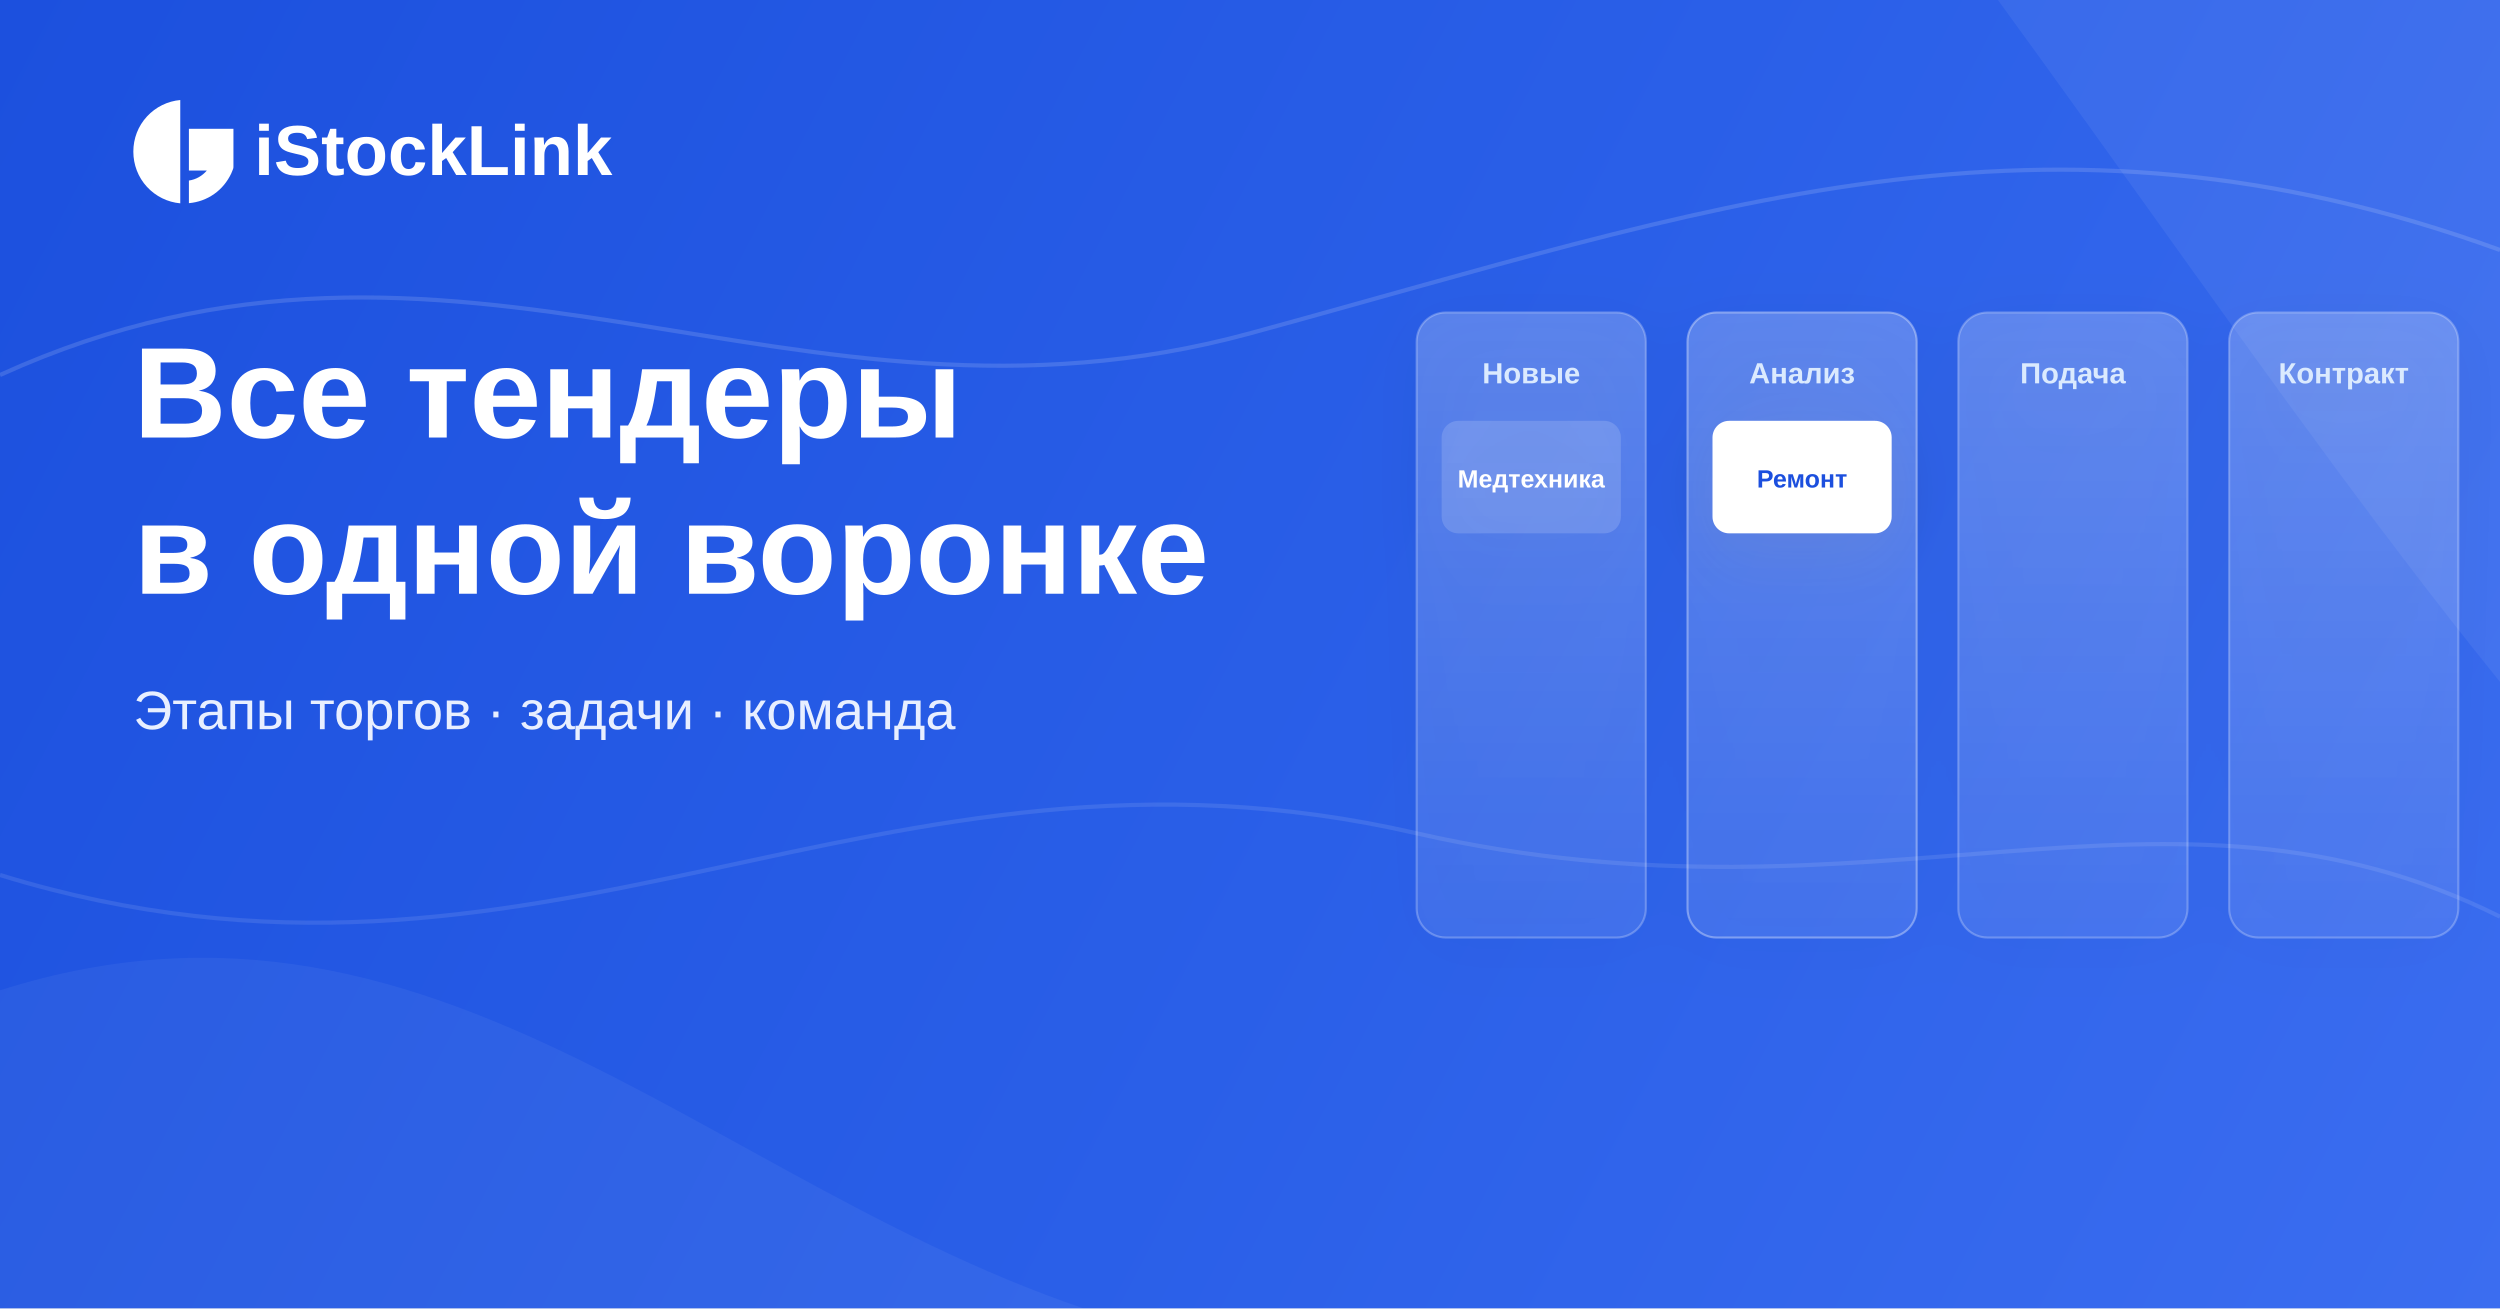
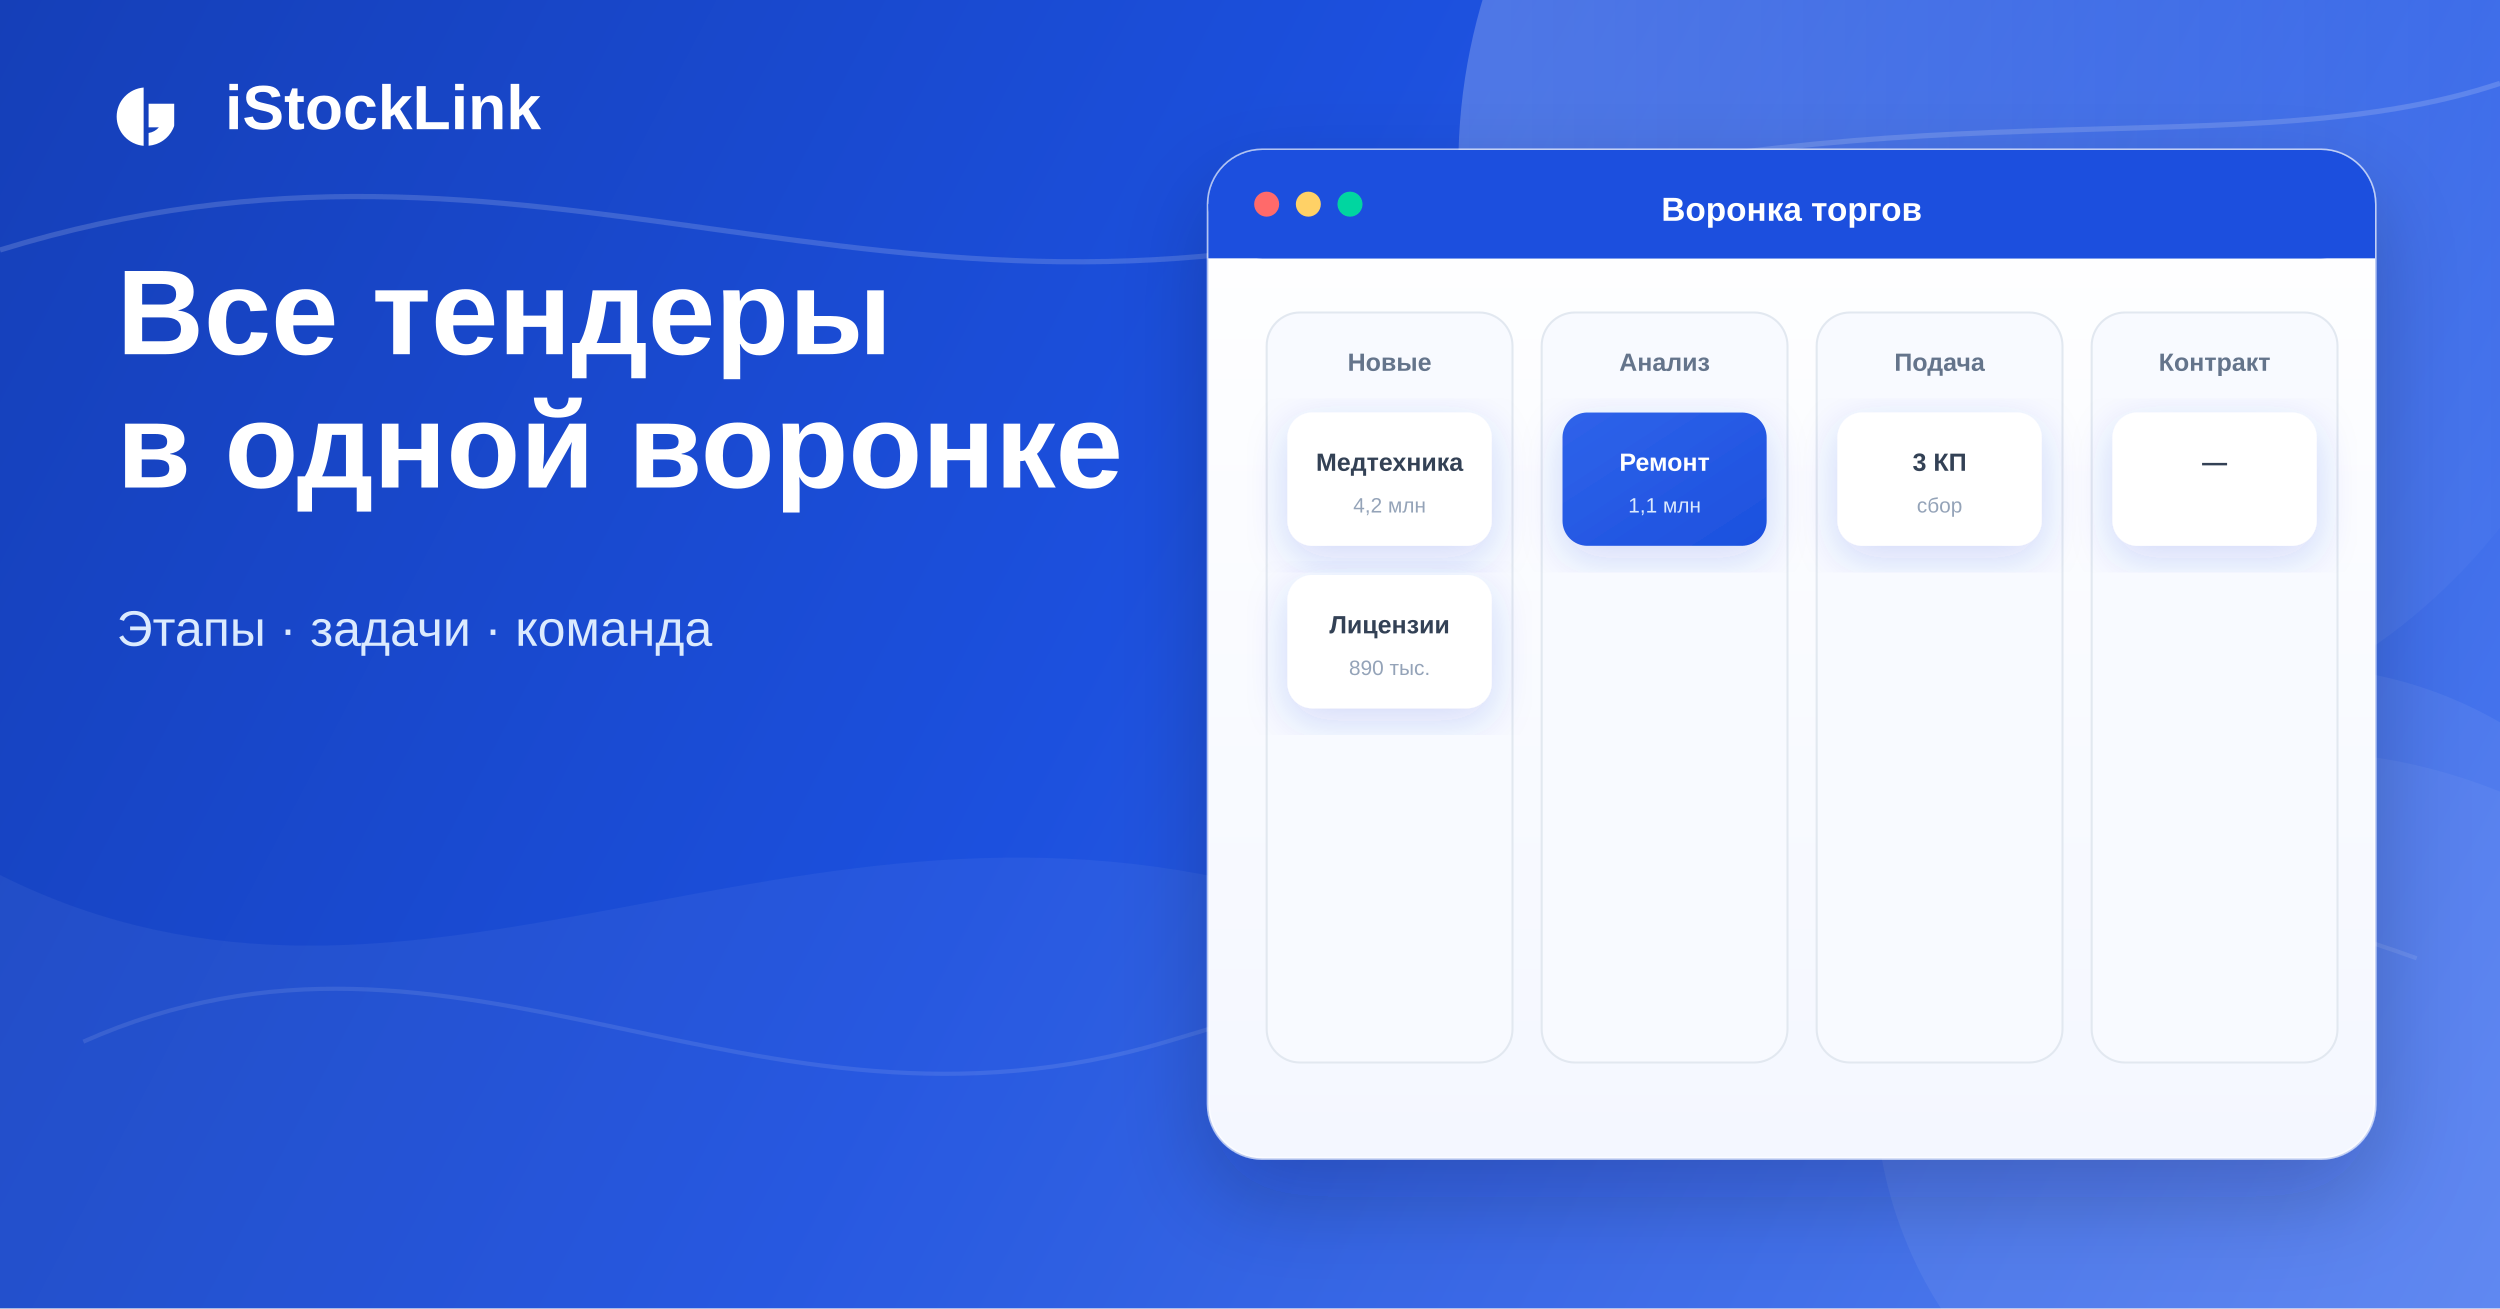
<svg xmlns="http://www.w3.org/2000/svg" viewBox="0 0 1200 628" width="1200" height="628">
  <defs>
    <linearGradient id="bg" x1="0" y1="0" x2="1200" y2="628" gradientUnits="userSpaceOnUse">
-       <stop offset="0%" stop-color="#1c50de" />
-       <stop offset="55%" stop-color="#2a5fe8" />
-       <stop offset="100%" stop-color="#3b6df0" />
+       <stop offset="0%" stop-color="#153fb8" />
+       <stop offset="45%" stop-color="#1c50de" />
+       <stop offset="100%" stop-color="#4d7aef" />
    </linearGradient>
-     <linearGradient id="card" x1="0" y1="0" x2="0" y2="1">
+     <linearGradient id="bgGlow" cx="75%" cy="20%" r="60%">
      <stop offset="0%" stop-color="#ffffff" stop-opacity="0.22" />
-       <stop offset="100%" stop-color="#ffffff" stop-opacity="0.08" />
+       <stop offset="100%" stop-color="#ffffff" stop-opacity="0" />
    </linearGradient>
-     <filter id="shadow" x="-20%" y="-20%" width="140%" height="140%">
-       <feDropShadow dx="0" dy="8" stdDeviation="16" flood-color="#0f172a" flood-opacity="0.18" />
+     <linearGradient id="panel" x1="0" y1="0" x2="0" y2="1">
+       <stop offset="0%" stop-color="#ffffff" />
+       <stop offset="100%" stop-color="#f4f7ff" />
+     </linearGradient>
+     <linearGradient id="cardHi" x1="0" y1="0" x2="1" y2="1">
+       <stop offset="0%" stop-color="#2f63ea" />
+       <stop offset="100%" stop-color="#1c50de" />
+     </linearGradient>
+     <filter id="shadow" x="-30%" y="-30%" width="160%" height="160%">
+       <feDropShadow dx="0" dy="18" stdDeviation="22" flood-color="#0f172a" flood-opacity="0.22" />
+     </filter>
+     <filter id="soft" x="-20%" y="-20%" width="140%" height="140%">
+       <feDropShadow dx="0" dy="6" stdDeviation="10" flood-color="#1c50de" flood-opacity="0.18" />
    </filter>
  </defs>
  <g id="background">
    <rect width="1200" height="628" fill="url(#bg)" />
-     <path d="M900,-80 C1050,120 1150,280 1280,420 L1280,-80 Z" fill="#ffffff" fill-opacity="0.06" />
-     <path d="M-60,500 C180,380 320,560 520,628 L-60,628 Z" fill="#ffffff" fill-opacity="0.05" />
-     <path d="M0,180 C220,80 380,220 600,160 C820,100 980,40 1200,120" fill="none" stroke="#ffffff" stroke-opacity="0.14" stroke-width="2" />
-     <path d="M0,420 C260,500 420,340 680,400 C900,450 1040,360 1200,440" fill="none" stroke="#ffffff" stroke-opacity="0.1" stroke-width="2" />
+     <circle cx="980" cy="80" r="280" fill="url(#bgGlow)" />
+     <circle cx="1100" cy="520" r="200" fill="#ffffff" opacity="0.06" />
+     <path d="M0,420 C200,520 380,360 620,430 C860,500 1000,300 1200,380 L1200,628 L0,628 Z" fill="#ffffff" opacity="0.05" />
+     <path d="M0,120 C260,40 420,180 700,100 C920,40 1080,80 1200,40" fill="none" stroke="#ffffff" stroke-opacity="0.16" stroke-width="2.5" />
+     <path d="M40,500 C220,420 360,560 560,500 C760,440 940,380 1160,460" fill="none" stroke="#ffffff" stroke-opacity="0.1" stroke-width="2" />
  </g>
-   <g id="brand-block">
-     <g id="brand" transform="translate(64,48)">
-       <g transform="scale(1.55)">
-         <path d="M17.211 8.914V21.834H22.766C21.378 23.487 19.394 24.639 17.211 24.939V31.95C20.038 31.7 22.717 30.748 25.048 29.096C27.33 27.493 29.115 25.29 30.306 22.786C30.504 22.335 30.702 21.834 30.901 21.333C31 21.083 31 20.782 31 20.532V8.914H17.211Z M14.582 0C10.614 0.351 6.944 2.153 4.216 5.108C1.488 8.063 0 11.919 0 15.975C0 20.031 1.488 23.937 4.216 26.892C6.944 29.847 10.614 31.649 14.533 32V0H14.582Z" fill="#ffffff" />
-       </g>
-       <text x="58" y="36" fill="#ffffff" font-family="Arial, Helvetica, sans-serif" font-size="34" font-weight="700">iStockLink</text>
+   <g id="brand">
+     <g transform="translate(56,42) scale(1.4)">
+       <path d="M10.951 5.57V13.646H14.485C13.601 14.678 12.339 15.398 10.951 15.586V19.968C12.749 19.811 14.454 19.217 15.937 18.184C17.389 17.182 18.525 15.805 19.282 14.24C19.408 13.959 19.534 13.646 19.661 13.332C19.724 13.176 19.724 12.988 19.724 12.832V5.57H10.951Z" fill="#fff" />
+       <path d="M9.278 0C6.753 0.219 4.418 1.346 2.682 3.192C0.947 5.039 0 7.449 0 9.984C0 12.52 0.947 14.961 2.682 16.808C4.418 18.654 6.753 19.781 9.246 20V0H9.278Z" fill="#fff" />
    </g>
+     <text x="108" y="62" fill="#fff" font-family="Arial,Helvetica,sans-serif" font-size="30" font-weight="700">iStockLink</text>
  </g>
  <g id="headline">
-     <text x="64" y="210" fill="#ffffff" font-family="Arial, Helvetica, sans-serif" font-size="62" font-weight="800">Все тендеры</text>
-     <text x="64" y="285" fill="#ffffff" font-family="Arial, Helvetica, sans-serif" font-size="62" font-weight="800">в одной воронке</text>
-     <text x="64" y="350" fill="#e8efff" font-family="Arial, Helvetica, sans-serif" font-size="26" font-weight="400">Этапы торгов · задачи · команда</text>
+     <text x="56" y="170" fill="#ffffff" font-family="Arial,Helvetica,sans-serif" font-size="58" font-weight="800">Все тендеры</text>
+     <text x="56" y="234" fill="#ffffff" font-family="Arial,Helvetica,sans-serif" font-size="58" font-weight="800">в одной воронке</text>
+     <text x="56" y="310" fill="#dbeafe" font-family="Arial,Helvetica,sans-serif" font-size="24">Этапы · задачи · команда</text>
  </g>
-   <g id="visual" filter="url(#shadow)">
-     <g transform="translate(680,150)">
-       <rect x="0" y="0" width="110" height="300" rx="14" fill="url(#card)" stroke="#ffffff" stroke-opacity="0.25" />
-       <text x="55" y="34" text-anchor="middle" fill="#dbeafe" font-family="Arial" font-size="14" font-weight="700">Новые</text>
-       <rect x="12" y="52" width="86" height="54" rx="8" fill="#ffffff" fill-opacity="0.15" />
-       <text x="55" y="84" text-anchor="middle" fill="#fff" font-family="Arial" font-size="12" font-weight="600">Медтехника</text>
-       <rect x="130" y="0" width="110" height="300" rx="14" fill="url(#card)" stroke="#ffffff" stroke-opacity="0.35" />
-       <text x="185" y="34" text-anchor="middle" fill="#dbeafe" font-family="Arial" font-size="14" font-weight="700">Анализ</text>
-       <rect x="142" y="52" width="86" height="54" rx="8" fill="#ffffff" />
-       <text x="185" y="84" text-anchor="middle" fill="#1c50de" font-family="Arial" font-size="12" font-weight="700">Ремонт</text>
-       <rect x="260" y="0" width="110" height="300" rx="14" fill="url(#card)" stroke="#ffffff" stroke-opacity="0.25" />
-       <text x="315" y="34" text-anchor="middle" fill="#dbeafe" font-family="Arial" font-size="14" font-weight="700">Подача</text>
-       <rect x="390" y="0" width="110" height="300" rx="14" fill="url(#card)" stroke="#ffffff" stroke-opacity="0.25" />
-       <text x="445" y="34" text-anchor="middle" fill="#dbeafe" font-family="Arial" font-size="14" font-weight="700">Контракт</text>
+   <g id="visual">
+     <g filter="url(#shadow)">
+       <rect x="580" y="72" width="560" height="484" rx="26" fill="url(#panel)" stroke="#ffffff" stroke-opacity="0.65" stroke-width="1.5" />
+       <rect x="580" y="72" width="560" height="52" rx="26" fill="#1c50de" />
+       <rect x="580" y="98" width="560" height="26" fill="#1c50de" />
+       <circle cx="608" cy="98" r="6" fill="#ff6b6b" />
+       <circle cx="628" cy="98" r="6" fill="#ffd166" />
+       <circle cx="648" cy="98" r="6" fill="#06d6a0" />
+       <text x="860.0" y="106" text-anchor="middle" fill="#ffffff" font-family="Arial,Helvetica,sans-serif" font-size="16" font-weight="700">Воронка торгов</text>
    </g>
+     <rect x="608" y="150" width="118" height="360" rx="16" fill="#f8faff" stroke="#e2e8f0" />
+     <text x="667.0" y="178" text-anchor="middle" fill="#64748b" font-family="Arial" font-size="12" font-weight="700">Новые</text>
+     <rect x="618" y="198" width="98" height="64" rx="12" fill="#ffffff" filter="url(#soft)" />
+     <text x="667.0" y="226" text-anchor="middle" fill="#334155" font-family="Arial" font-size="12" font-weight="700">Медтехника</text>
+     <text x="667.0" y="246" text-anchor="middle" fill="#94a3b8" font-family="Arial" font-size="10">4,2 млн</text>
+     <rect x="618" y="276" width="98" height="64" rx="12" fill="#ffffff" filter="url(#soft)" />
+     <text x="667.0" y="304" text-anchor="middle" fill="#334155" font-family="Arial" font-size="12" font-weight="700">Лицензии</text>
+     <text x="667.0" y="324" text-anchor="middle" fill="#94a3b8" font-family="Arial" font-size="10">890 тыс.</text>
+     <rect x="740" y="150" width="118" height="360" rx="16" fill="#f8faff" stroke="#e2e8f0" />
+     <text x="799.0" y="178" text-anchor="middle" fill="#64748b" font-family="Arial" font-size="12" font-weight="700">Анализ</text>
+     <rect x="750" y="198" width="98" height="64" rx="12" fill="url(#cardHi)" filter="url(#soft)" />
+     <text x="799.0" y="226" text-anchor="middle" fill="#ffffff" font-family="Arial" font-size="12" font-weight="700">Ремонт</text>
+     <text x="799.0" y="246" text-anchor="middle" fill="#dbeafe" font-family="Arial" font-size="10">1,1 млн</text>
+     <rect x="872" y="150" width="118" height="360" rx="16" fill="#f8faff" stroke="#e2e8f0" />
+     <text x="931.0" y="178" text-anchor="middle" fill="#64748b" font-family="Arial" font-size="12" font-weight="700">Подача</text>
+     <rect x="882" y="198" width="98" height="64" rx="12" fill="#ffffff" filter="url(#soft)" />
+     <text x="931.0" y="226" text-anchor="middle" fill="#334155" font-family="Arial" font-size="12" font-weight="700">3 КП</text>
+     <text x="931.0" y="246" text-anchor="middle" fill="#94a3b8" font-family="Arial" font-size="10">сбор</text>
+     <rect x="1004" y="150" width="118" height="360" rx="16" fill="#f8faff" stroke="#e2e8f0" />
+     <text x="1063.0" y="178" text-anchor="middle" fill="#64748b" font-family="Arial" font-size="12" font-weight="700">Контракт</text>
+     <rect x="1014" y="198" width="98" height="64" rx="12" fill="#ffffff" filter="url(#soft)" />
+     <text x="1063.0" y="226" text-anchor="middle" fill="#334155" font-family="Arial" font-size="12" font-weight="700">—</text>
+     <text x="1063.0" y="246" text-anchor="middle" fill="#94a3b8" font-family="Arial" font-size="10" />
  </g>
</svg>
